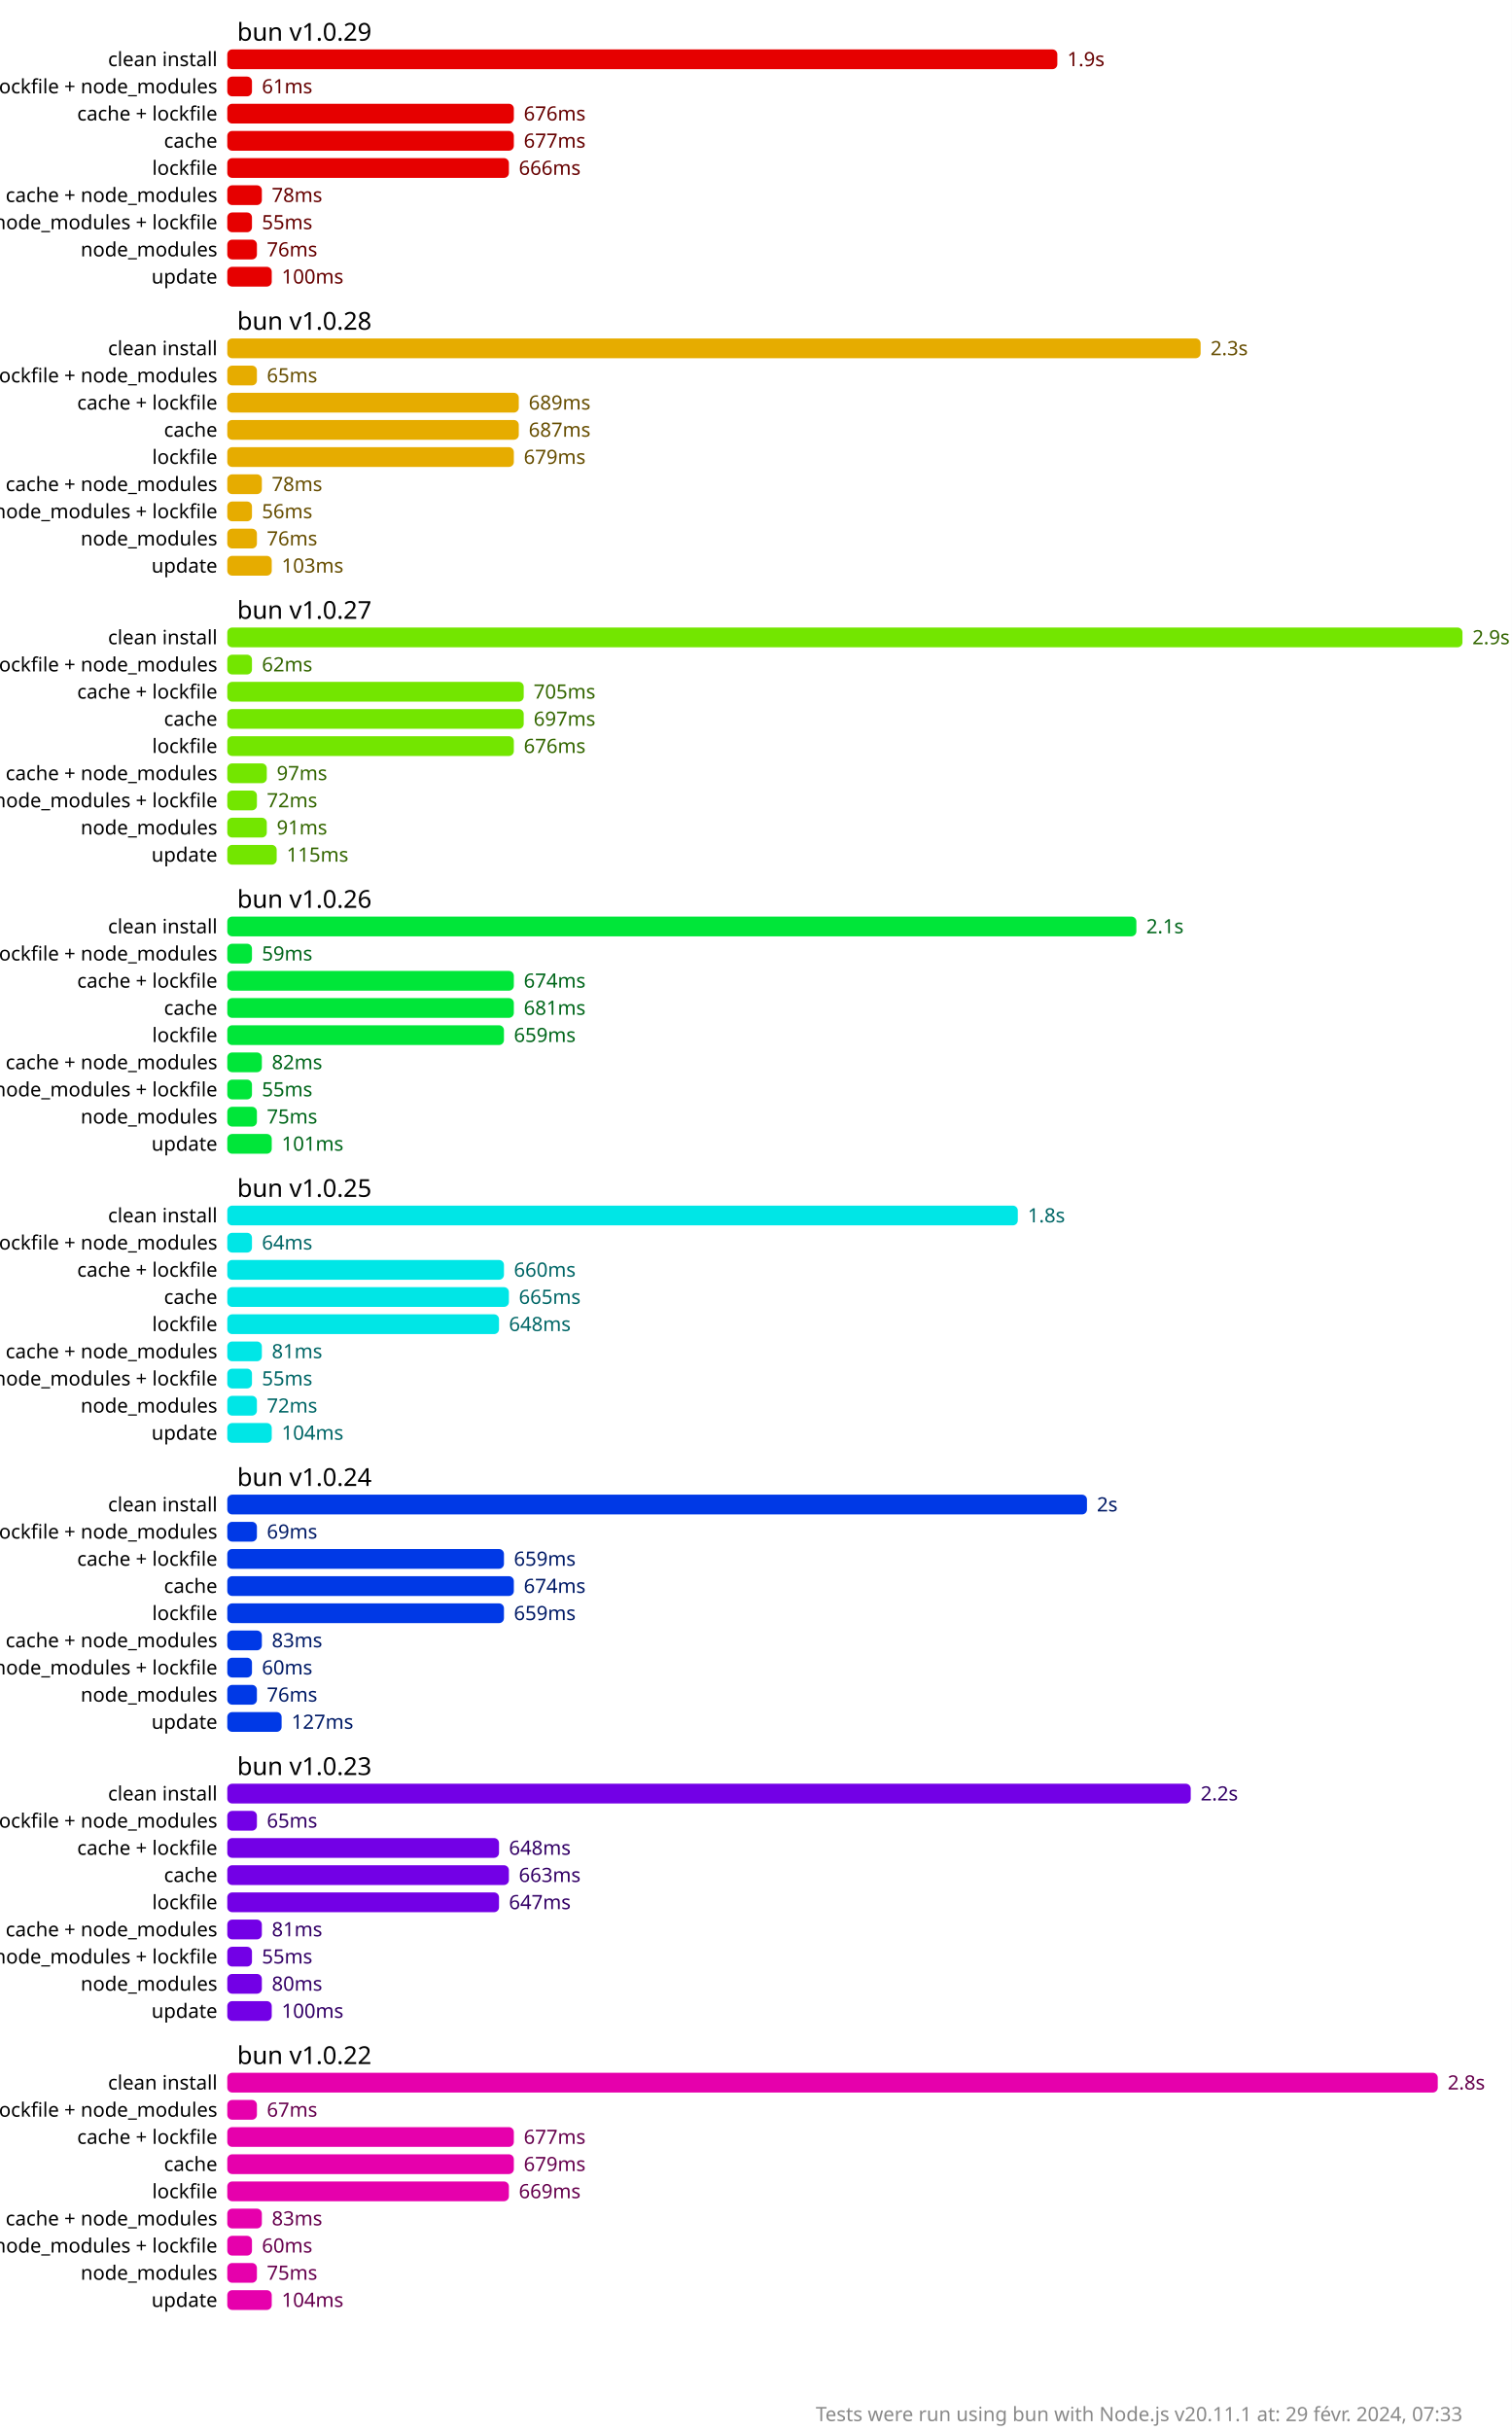
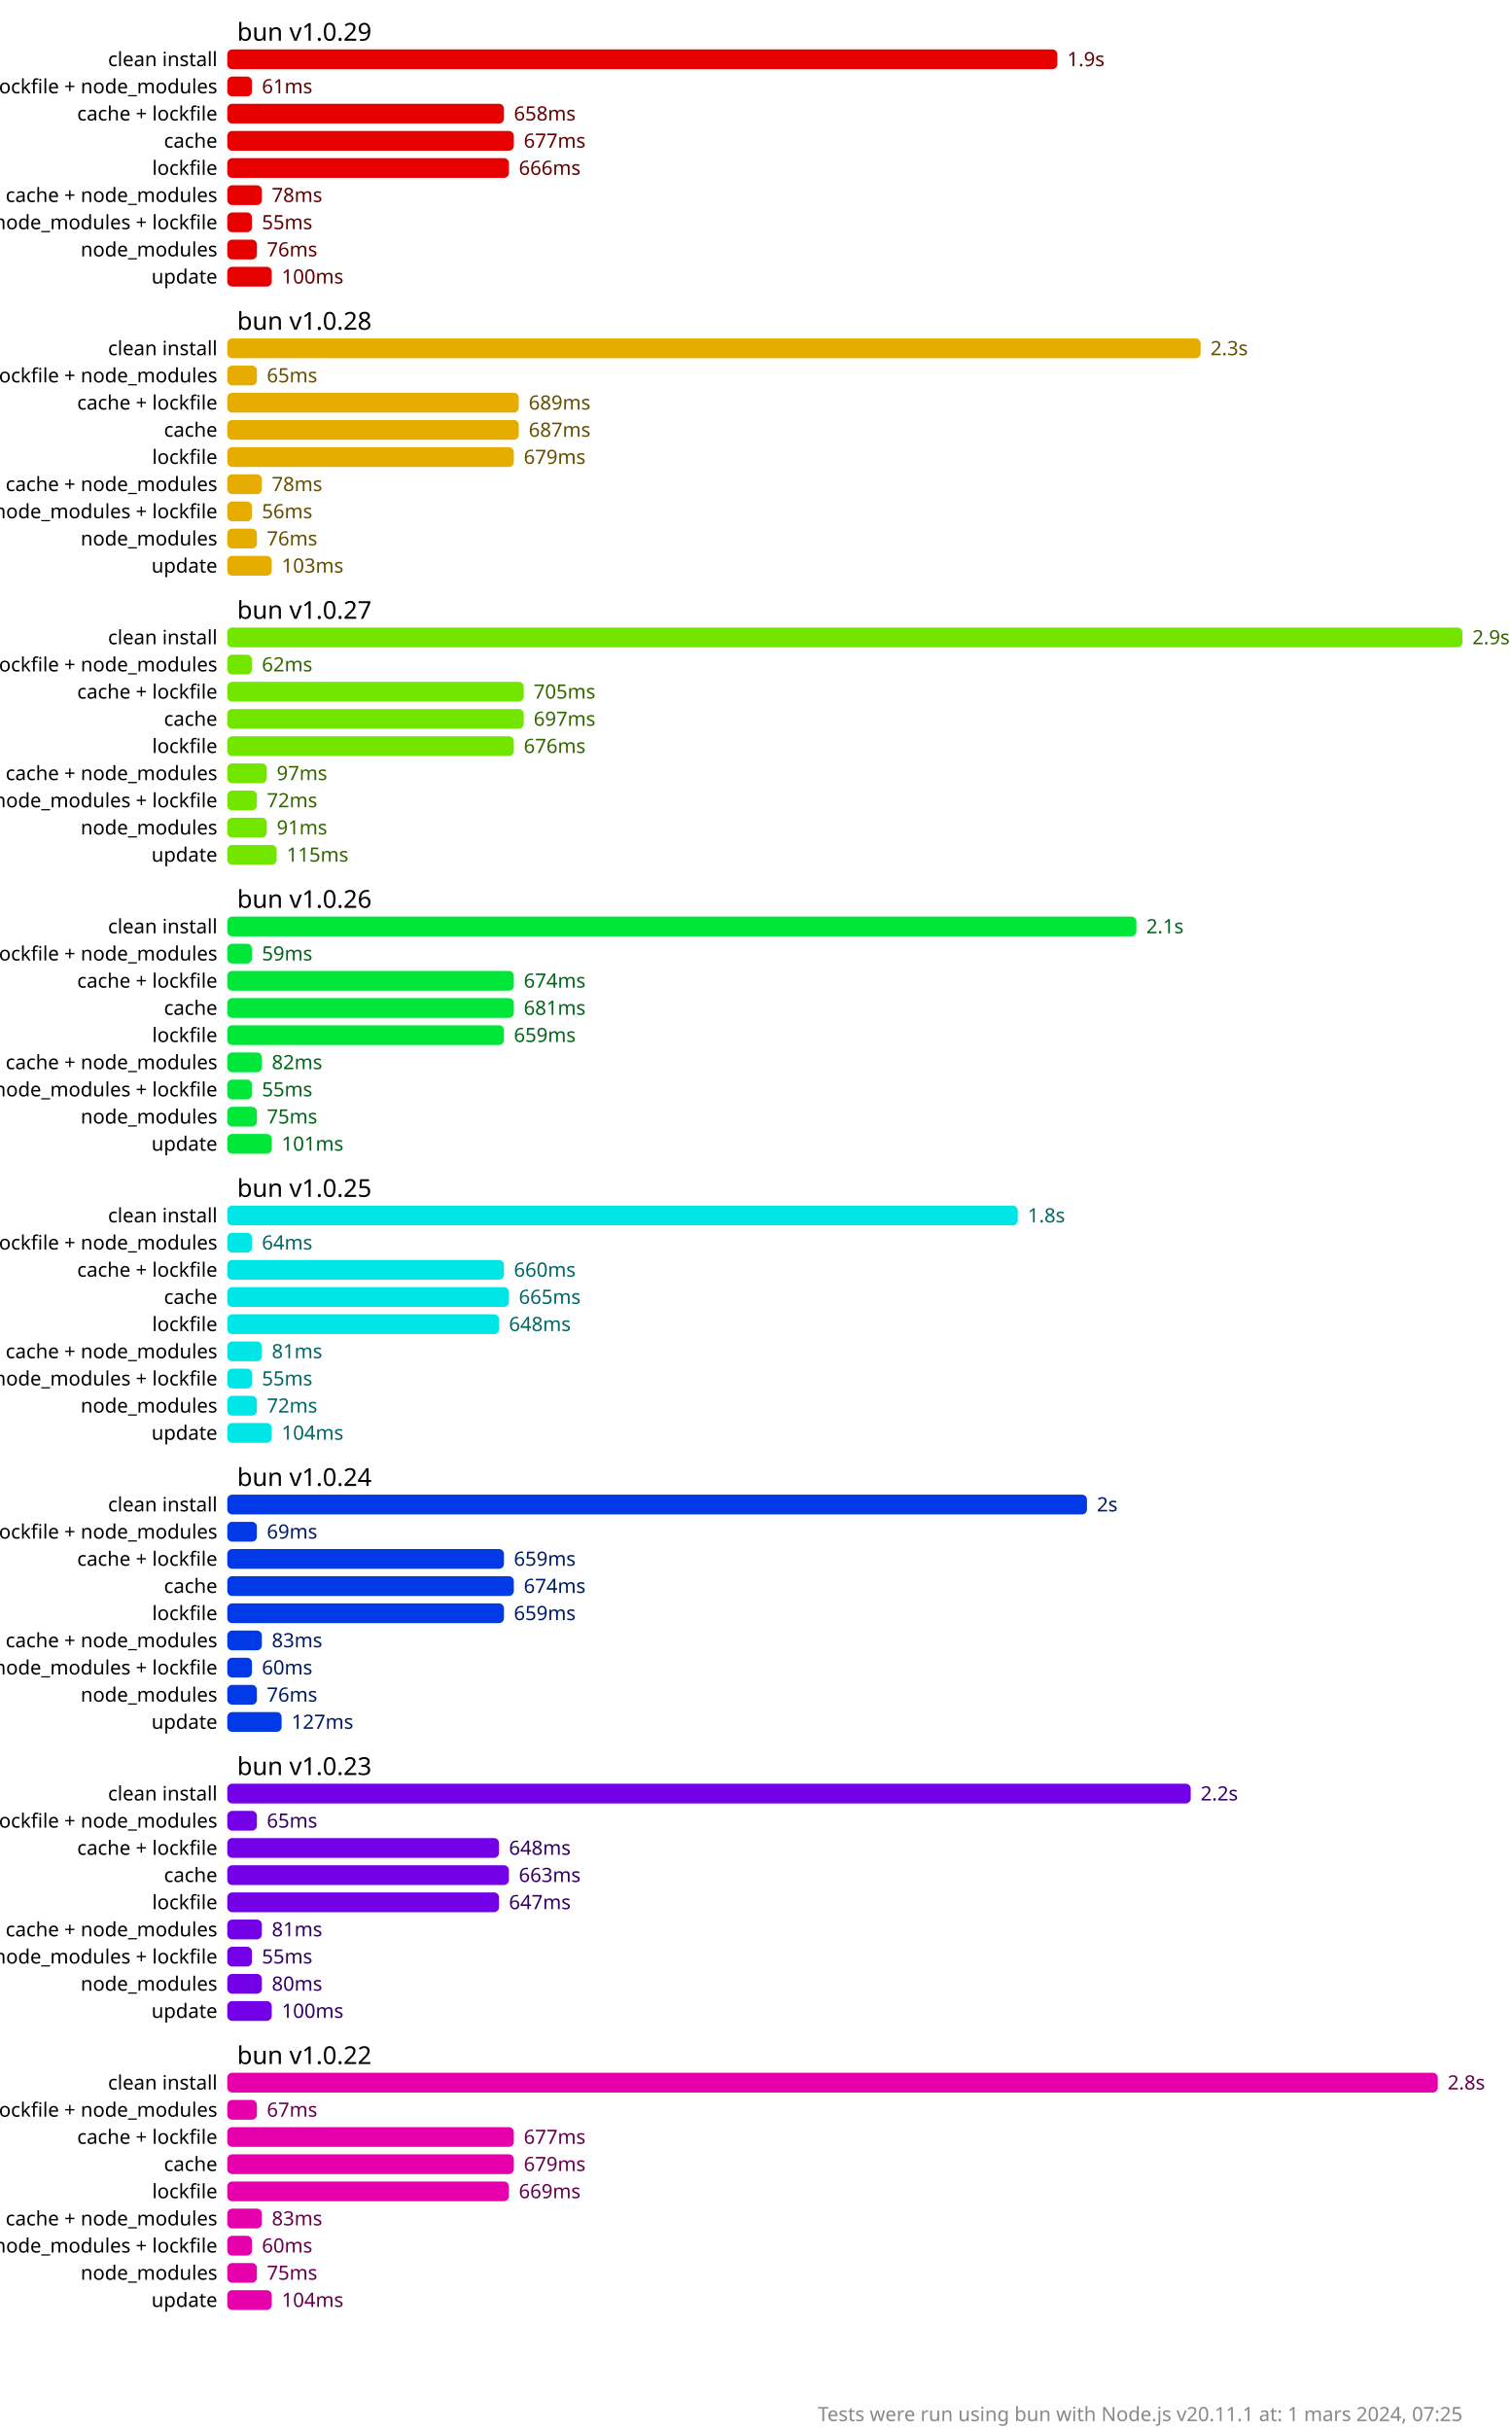
<svg xmlns="http://www.w3.org/2000/svg" version="1.1" viewBox="0 0 306 492">
  <style>
    .font { font-family: sans-serif; }
    .s2 { font-size: 2px; }
    .s3 { font-size: 3px; }
    .s4 { font-size: 4px; }
    .s5 { font-size: 5px; }
    .line { stroke: #cacaca; }
    .width { stroke-width: 0.5; }
    .text { fill: #888; }
    .bold { font-weight: bold; }
  </style>
  <rect x="0" y="0" width="306" height="492" fill="#fff" />
  <rect x="46" y="10" width="168" height="4" fill="hsl(0, 100%, 45%)" rx="1" ry="1" />
  <text x="216" y="12" fill="hsl(0, 100%, 20%)" dominant-baseline="middle" class="font s4">1.9s</text>
  <rect x="46" y="15.5" width="5" height="4" fill="hsl(0, 100%, 45%)" rx="1" ry="1" />
  <text x="53" y="17.5" fill="hsl(0, 100%, 20%)" dominant-baseline="middle" class="font s4">61ms</text>
-   <rect x="46" y="21" width="58" height="4" fill="hsl(0, 100%, 45%)" rx="1" ry="1" />
-   <text x="106" y="23" fill="hsl(0, 100%, 20%)" dominant-baseline="middle" class="font s4">676ms</text>
+   <rect x="46" y="21" width="56" height="4" fill="hsl(0, 100%, 45%)" rx="1" ry="1" />
+   <text x="104" y="23" fill="hsl(0, 100%, 20%)" dominant-baseline="middle" class="font s4">658ms</text>
  <rect x="46" y="26.5" width="58" height="4" fill="hsl(0, 100%, 45%)" rx="1" ry="1" />
  <text x="106" y="28.5" fill="hsl(0, 100%, 20%)" dominant-baseline="middle" class="font s4">677ms</text>
  <rect x="46" y="32" width="57" height="4" fill="hsl(0, 100%, 45%)" rx="1" ry="1" />
  <text x="105" y="34" fill="hsl(0, 100%, 20%)" dominant-baseline="middle" class="font s4">666ms</text>
  <rect x="46" y="37.5" width="7" height="4" fill="hsl(0, 100%, 45%)" rx="1" ry="1" />
  <text x="55" y="39.5" fill="hsl(0, 100%, 20%)" dominant-baseline="middle" class="font s4">78ms</text>
  <rect x="46" y="43" width="5" height="4" fill="hsl(0, 100%, 45%)" rx="1" ry="1" />
  <text x="53" y="45" fill="hsl(0, 100%, 20%)" dominant-baseline="middle" class="font s4">55ms</text>
  <rect x="46" y="48.5" width="6" height="4" fill="hsl(0, 100%, 45%)" rx="1" ry="1" />
  <text x="54" y="50.5" fill="hsl(0, 100%, 20%)" dominant-baseline="middle" class="font s4">76ms</text>
  <rect x="46" y="54" width="9" height="4" fill="hsl(0, 100%, 45%)" rx="1" ry="1" />
  <text x="57" y="56" fill="hsl(0, 100%, 20%)" dominant-baseline="middle" class="font s4">100ms</text>
  <rect x="46" y="68.5" width="197" height="4" fill="hsl(45, 100%, 45%)" rx="1" ry="1" />
  <text x="245" y="70.5" fill="hsl(45, 100%, 20%)" dominant-baseline="middle" class="font s4">2.3s</text>
  <rect x="46" y="74" width="6" height="4" fill="hsl(45, 100%, 45%)" rx="1" ry="1" />
  <text x="54" y="76" fill="hsl(45, 100%, 20%)" dominant-baseline="middle" class="font s4">65ms</text>
  <rect x="46" y="79.5" width="59" height="4" fill="hsl(45, 100%, 45%)" rx="1" ry="1" />
  <text x="107" y="81.5" fill="hsl(45, 100%, 20%)" dominant-baseline="middle" class="font s4">689ms</text>
  <rect x="46" y="85" width="59" height="4" fill="hsl(45, 100%, 45%)" rx="1" ry="1" />
  <text x="107" y="87" fill="hsl(45, 100%, 20%)" dominant-baseline="middle" class="font s4">687ms</text>
  <rect x="46" y="90.5" width="58" height="4" fill="hsl(45, 100%, 45%)" rx="1" ry="1" />
  <text x="106" y="92.5" fill="hsl(45, 100%, 20%)" dominant-baseline="middle" class="font s4">679ms</text>
  <rect x="46" y="96" width="7" height="4" fill="hsl(45, 100%, 45%)" rx="1" ry="1" />
  <text x="55" y="98" fill="hsl(45, 100%, 20%)" dominant-baseline="middle" class="font s4">78ms</text>
  <rect x="46" y="101.5" width="5" height="4" fill="hsl(45, 100%, 45%)" rx="1" ry="1" />
  <text x="53" y="103.5" fill="hsl(45, 100%, 20%)" dominant-baseline="middle" class="font s4">56ms</text>
  <rect x="46" y="107" width="6" height="4" fill="hsl(45, 100%, 45%)" rx="1" ry="1" />
  <text x="54" y="109" fill="hsl(45, 100%, 20%)" dominant-baseline="middle" class="font s4">76ms</text>
  <rect x="46" y="112.5" width="9" height="4" fill="hsl(45, 100%, 45%)" rx="1" ry="1" />
  <text x="57" y="114.5" fill="hsl(45, 100%, 20%)" dominant-baseline="middle" class="font s4">103ms</text>
  <rect x="46" y="127" width="250" height="4" fill="hsl(90, 100%, 45%)" rx="1" ry="1" />
  <text x="298" y="129" fill="hsl(90, 100%, 20%)" dominant-baseline="middle" class="font s4">2.9s</text>
  <rect x="46" y="132.5" width="5" height="4" fill="hsl(90, 100%, 45%)" rx="1" ry="1" />
  <text x="53" y="134.5" fill="hsl(90, 100%, 20%)" dominant-baseline="middle" class="font s4">62ms</text>
  <rect x="46" y="138" width="60" height="4" fill="hsl(90, 100%, 45%)" rx="1" ry="1" />
  <text x="108" y="140" fill="hsl(90, 100%, 20%)" dominant-baseline="middle" class="font s4">705ms</text>
  <rect x="46" y="143.5" width="60" height="4" fill="hsl(90, 100%, 45%)" rx="1" ry="1" />
  <text x="108" y="145.5" fill="hsl(90, 100%, 20%)" dominant-baseline="middle" class="font s4">697ms</text>
  <rect x="46" y="149" width="58" height="4" fill="hsl(90, 100%, 45%)" rx="1" ry="1" />
  <text x="106" y="151" fill="hsl(90, 100%, 20%)" dominant-baseline="middle" class="font s4">676ms</text>
  <rect x="46" y="154.5" width="8" height="4" fill="hsl(90, 100%, 45%)" rx="1" ry="1" />
  <text x="56" y="156.5" fill="hsl(90, 100%, 20%)" dominant-baseline="middle" class="font s4">97ms</text>
  <rect x="46" y="160" width="6" height="4" fill="hsl(90, 100%, 45%)" rx="1" ry="1" />
  <text x="54" y="162" fill="hsl(90, 100%, 20%)" dominant-baseline="middle" class="font s4">72ms</text>
  <rect x="46" y="165.5" width="8" height="4" fill="hsl(90, 100%, 45%)" rx="1" ry="1" />
  <text x="56" y="167.5" fill="hsl(90, 100%, 20%)" dominant-baseline="middle" class="font s4">91ms</text>
  <rect x="46" y="171" width="10" height="4" fill="hsl(90, 100%, 45%)" rx="1" ry="1" />
  <text x="58" y="173" fill="hsl(90, 100%, 20%)" dominant-baseline="middle" class="font s4">115ms</text>
  <rect x="46" y="185.5" width="184" height="4" fill="hsl(135, 100%, 45%)" rx="1" ry="1" />
  <text x="232" y="187.5" fill="hsl(135, 100%, 20%)" dominant-baseline="middle" class="font s4">2.1s</text>
  <rect x="46" y="191" width="5" height="4" fill="hsl(135, 100%, 45%)" rx="1" ry="1" />
  <text x="53" y="193" fill="hsl(135, 100%, 20%)" dominant-baseline="middle" class="font s4">59ms</text>
  <rect x="46" y="196.5" width="58" height="4" fill="hsl(135, 100%, 45%)" rx="1" ry="1" />
  <text x="106" y="198.5" fill="hsl(135, 100%, 20%)" dominant-baseline="middle" class="font s4">674ms</text>
  <rect x="46" y="202" width="58" height="4" fill="hsl(135, 100%, 45%)" rx="1" ry="1" />
  <text x="106" y="204" fill="hsl(135, 100%, 20%)" dominant-baseline="middle" class="font s4">681ms</text>
  <rect x="46" y="207.5" width="56" height="4" fill="hsl(135, 100%, 45%)" rx="1" ry="1" />
  <text x="104" y="209.5" fill="hsl(135, 100%, 20%)" dominant-baseline="middle" class="font s4">659ms</text>
  <rect x="46" y="213" width="7" height="4" fill="hsl(135, 100%, 45%)" rx="1" ry="1" />
  <text x="55" y="215" fill="hsl(135, 100%, 20%)" dominant-baseline="middle" class="font s4">82ms</text>
  <rect x="46" y="218.5" width="5" height="4" fill="hsl(135, 100%, 45%)" rx="1" ry="1" />
  <text x="53" y="220.5" fill="hsl(135, 100%, 20%)" dominant-baseline="middle" class="font s4">55ms</text>
  <rect x="46" y="224" width="6" height="4" fill="hsl(135, 100%, 45%)" rx="1" ry="1" />
  <text x="54" y="226" fill="hsl(135, 100%, 20%)" dominant-baseline="middle" class="font s4">75ms</text>
  <rect x="46" y="229.5" width="9" height="4" fill="hsl(135, 100%, 45%)" rx="1" ry="1" />
  <text x="57" y="231.5" fill="hsl(135, 100%, 20%)" dominant-baseline="middle" class="font s4">101ms</text>
  <rect x="46" y="244" width="160" height="4" fill="hsl(180, 100%, 45%)" rx="1" ry="1" />
  <text x="208" y="246" fill="hsl(180, 100%, 20%)" dominant-baseline="middle" class="font s4">1.8s</text>
  <rect x="46" y="249.5" width="5" height="4" fill="hsl(180, 100%, 45%)" rx="1" ry="1" />
  <text x="53" y="251.5" fill="hsl(180, 100%, 20%)" dominant-baseline="middle" class="font s4">64ms</text>
  <rect x="46" y="255" width="56" height="4" fill="hsl(180, 100%, 45%)" rx="1" ry="1" />
  <text x="104" y="257" fill="hsl(180, 100%, 20%)" dominant-baseline="middle" class="font s4">660ms</text>
  <rect x="46" y="260.5" width="57" height="4" fill="hsl(180, 100%, 45%)" rx="1" ry="1" />
  <text x="105" y="262.5" fill="hsl(180, 100%, 20%)" dominant-baseline="middle" class="font s4">665ms</text>
  <rect x="46" y="266" width="55" height="4" fill="hsl(180, 100%, 45%)" rx="1" ry="1" />
  <text x="103" y="268" fill="hsl(180, 100%, 20%)" dominant-baseline="middle" class="font s4">648ms</text>
  <rect x="46" y="271.5" width="7" height="4" fill="hsl(180, 100%, 45%)" rx="1" ry="1" />
  <text x="55" y="273.5" fill="hsl(180, 100%, 20%)" dominant-baseline="middle" class="font s4">81ms</text>
  <rect x="46" y="277" width="5" height="4" fill="hsl(180, 100%, 45%)" rx="1" ry="1" />
  <text x="53" y="279" fill="hsl(180, 100%, 20%)" dominant-baseline="middle" class="font s4">55ms</text>
  <rect x="46" y="282.5" width="6" height="4" fill="hsl(180, 100%, 45%)" rx="1" ry="1" />
  <text x="54" y="284.5" fill="hsl(180, 100%, 20%)" dominant-baseline="middle" class="font s4">72ms</text>
  <rect x="46" y="288" width="9" height="4" fill="hsl(180, 100%, 45%)" rx="1" ry="1" />
  <text x="57" y="290" fill="hsl(180, 100%, 20%)" dominant-baseline="middle" class="font s4">104ms</text>
  <rect x="46" y="302.5" width="174" height="4" fill="hsl(225, 100%, 45%)" rx="1" ry="1" />
  <text x="222" y="304.5" fill="hsl(225, 100%, 20%)" dominant-baseline="middle" class="font s4">2s</text>
  <rect x="46" y="308" width="6" height="4" fill="hsl(225, 100%, 45%)" rx="1" ry="1" />
  <text x="54" y="310" fill="hsl(225, 100%, 20%)" dominant-baseline="middle" class="font s4">69ms</text>
  <rect x="46" y="313.5" width="56" height="4" fill="hsl(225, 100%, 45%)" rx="1" ry="1" />
  <text x="104" y="315.5" fill="hsl(225, 100%, 20%)" dominant-baseline="middle" class="font s4">659ms</text>
  <rect x="46" y="319" width="58" height="4" fill="hsl(225, 100%, 45%)" rx="1" ry="1" />
  <text x="106" y="321" fill="hsl(225, 100%, 20%)" dominant-baseline="middle" class="font s4">674ms</text>
  <rect x="46" y="324.5" width="56" height="4" fill="hsl(225, 100%, 45%)" rx="1" ry="1" />
  <text x="104" y="326.5" fill="hsl(225, 100%, 20%)" dominant-baseline="middle" class="font s4">659ms</text>
  <rect x="46" y="330" width="7" height="4" fill="hsl(225, 100%, 45%)" rx="1" ry="1" />
  <text x="55" y="332" fill="hsl(225, 100%, 20%)" dominant-baseline="middle" class="font s4">83ms</text>
  <rect x="46" y="335.5" width="5" height="4" fill="hsl(225, 100%, 45%)" rx="1" ry="1" />
  <text x="53" y="337.5" fill="hsl(225, 100%, 20%)" dominant-baseline="middle" class="font s4">60ms</text>
  <rect x="46" y="341" width="6" height="4" fill="hsl(225, 100%, 45%)" rx="1" ry="1" />
  <text x="54" y="343" fill="hsl(225, 100%, 20%)" dominant-baseline="middle" class="font s4">76ms</text>
  <rect x="46" y="346.5" width="11" height="4" fill="hsl(225, 100%, 45%)" rx="1" ry="1" />
  <text x="59" y="348.5" fill="hsl(225, 100%, 20%)" dominant-baseline="middle" class="font s4">127ms</text>
  <rect x="46" y="361" width="195" height="4" fill="hsl(270, 100%, 45%)" rx="1" ry="1" />
  <text x="243" y="363" fill="hsl(270, 100%, 20%)" dominant-baseline="middle" class="font s4">2.2s</text>
  <rect x="46" y="366.5" width="6" height="4" fill="hsl(270, 100%, 45%)" rx="1" ry="1" />
  <text x="54" y="368.5" fill="hsl(270, 100%, 20%)" dominant-baseline="middle" class="font s4">65ms</text>
  <rect x="46" y="372" width="55" height="4" fill="hsl(270, 100%, 45%)" rx="1" ry="1" />
  <text x="103" y="374" fill="hsl(270, 100%, 20%)" dominant-baseline="middle" class="font s4">648ms</text>
  <rect x="46" y="377.5" width="57" height="4" fill="hsl(270, 100%, 45%)" rx="1" ry="1" />
  <text x="105" y="379.5" fill="hsl(270, 100%, 20%)" dominant-baseline="middle" class="font s4">663ms</text>
  <rect x="46" y="383" width="55" height="4" fill="hsl(270, 100%, 45%)" rx="1" ry="1" />
  <text x="103" y="385" fill="hsl(270, 100%, 20%)" dominant-baseline="middle" class="font s4">647ms</text>
  <rect x="46" y="388.5" width="7" height="4" fill="hsl(270, 100%, 45%)" rx="1" ry="1" />
  <text x="55" y="390.5" fill="hsl(270, 100%, 20%)" dominant-baseline="middle" class="font s4">81ms</text>
  <rect x="46" y="394" width="5" height="4" fill="hsl(270, 100%, 45%)" rx="1" ry="1" />
  <text x="53" y="396" fill="hsl(270, 100%, 20%)" dominant-baseline="middle" class="font s4">55ms</text>
  <rect x="46" y="399.5" width="7" height="4" fill="hsl(270, 100%, 45%)" rx="1" ry="1" />
  <text x="55" y="401.5" fill="hsl(270, 100%, 20%)" dominant-baseline="middle" class="font s4">80ms</text>
  <rect x="46" y="405" width="9" height="4" fill="hsl(270, 100%, 45%)" rx="1" ry="1" />
  <text x="57" y="407" fill="hsl(270, 100%, 20%)" dominant-baseline="middle" class="font s4">100ms</text>
  <rect x="46" y="419.5" width="245" height="4" fill="hsl(315, 100%, 45%)" rx="1" ry="1" />
  <text x="293" y="421.5" fill="hsl(315, 100%, 20%)" dominant-baseline="middle" class="font s4">2.8s</text>
  <rect x="46" y="425" width="6" height="4" fill="hsl(315, 100%, 45%)" rx="1" ry="1" />
  <text x="54" y="427" fill="hsl(315, 100%, 20%)" dominant-baseline="middle" class="font s4">67ms</text>
  <rect x="46" y="430.5" width="58" height="4" fill="hsl(315, 100%, 45%)" rx="1" ry="1" />
  <text x="106" y="432.5" fill="hsl(315, 100%, 20%)" dominant-baseline="middle" class="font s4">677ms</text>
  <rect x="46" y="436" width="58" height="4" fill="hsl(315, 100%, 45%)" rx="1" ry="1" />
  <text x="106" y="438" fill="hsl(315, 100%, 20%)" dominant-baseline="middle" class="font s4">679ms</text>
  <rect x="46" y="441.5" width="57" height="4" fill="hsl(315, 100%, 45%)" rx="1" ry="1" />
  <text x="105" y="443.5" fill="hsl(315, 100%, 20%)" dominant-baseline="middle" class="font s4">669ms</text>
  <rect x="46" y="447" width="7" height="4" fill="hsl(315, 100%, 45%)" rx="1" ry="1" />
  <text x="55" y="449" fill="hsl(315, 100%, 20%)" dominant-baseline="middle" class="font s4">83ms</text>
  <rect x="46" y="452.5" width="5" height="4" fill="hsl(315, 100%, 45%)" rx="1" ry="1" />
  <text x="53" y="454.5" fill="hsl(315, 100%, 20%)" dominant-baseline="middle" class="font s4">60ms</text>
  <rect x="46" y="458" width="6" height="4" fill="hsl(315, 100%, 45%)" rx="1" ry="1" />
  <text x="54" y="460" fill="hsl(315, 100%, 20%)" dominant-baseline="middle" class="font s4">75ms</text>
  <rect x="46" y="463.5" width="9" height="4" fill="hsl(315, 100%, 45%)" rx="1" ry="1" />
  <text x="57" y="465.5" fill="hsl(315, 100%, 20%)" dominant-baseline="middle" class="font s4">104ms</text>
  <text x="48" y="6.5" class="font s5" dominant-baseline="middle" text-anchor="start">bun v1.0.29</text>
  <text x="44" y="12" class="font s4" dominant-baseline="middle" text-anchor="end">clean install</text>
  <text x="44" y="17.5" class="font s4" dominant-baseline="middle" text-anchor="end">cache + lockfile + node_modules</text>
  <text x="44" y="23" class="font s4" dominant-baseline="middle" text-anchor="end">cache + lockfile</text>
  <text x="44" y="28.5" class="font s4" dominant-baseline="middle" text-anchor="end">cache</text>
  <text x="44" y="34" class="font s4" dominant-baseline="middle" text-anchor="end">lockfile</text>
  <text x="44" y="39.5" class="font s4" dominant-baseline="middle" text-anchor="end">cache + node_modules</text>
  <text x="44" y="45" class="font s4" dominant-baseline="middle" text-anchor="end">node_modules + lockfile</text>
  <text x="44" y="50.5" class="font s4" dominant-baseline="middle" text-anchor="end">node_modules</text>
  <text x="44" y="56" class="font s4" dominant-baseline="middle" text-anchor="end">update</text>
  <text x="48" y="65" class="font s5" dominant-baseline="middle" text-anchor="start">bun v1.0.28</text>
  <text x="44" y="70.5" class="font s4" dominant-baseline="middle" text-anchor="end">clean install</text>
  <text x="44" y="76" class="font s4" dominant-baseline="middle" text-anchor="end">cache + lockfile + node_modules</text>
  <text x="44" y="81.5" class="font s4" dominant-baseline="middle" text-anchor="end">cache + lockfile</text>
  <text x="44" y="87" class="font s4" dominant-baseline="middle" text-anchor="end">cache</text>
  <text x="44" y="92.5" class="font s4" dominant-baseline="middle" text-anchor="end">lockfile</text>
  <text x="44" y="98" class="font s4" dominant-baseline="middle" text-anchor="end">cache + node_modules</text>
  <text x="44" y="103.5" class="font s4" dominant-baseline="middle" text-anchor="end">node_modules + lockfile</text>
  <text x="44" y="109" class="font s4" dominant-baseline="middle" text-anchor="end">node_modules</text>
  <text x="44" y="114.5" class="font s4" dominant-baseline="middle" text-anchor="end">update</text>
  <text x="48" y="123.5" class="font s5" dominant-baseline="middle" text-anchor="start">bun v1.0.27</text>
  <text x="44" y="129" class="font s4" dominant-baseline="middle" text-anchor="end">clean install</text>
  <text x="44" y="134.5" class="font s4" dominant-baseline="middle" text-anchor="end">cache + lockfile + node_modules</text>
  <text x="44" y="140" class="font s4" dominant-baseline="middle" text-anchor="end">cache + lockfile</text>
  <text x="44" y="145.5" class="font s4" dominant-baseline="middle" text-anchor="end">cache</text>
  <text x="44" y="151" class="font s4" dominant-baseline="middle" text-anchor="end">lockfile</text>
  <text x="44" y="156.5" class="font s4" dominant-baseline="middle" text-anchor="end">cache + node_modules</text>
  <text x="44" y="162" class="font s4" dominant-baseline="middle" text-anchor="end">node_modules + lockfile</text>
  <text x="44" y="167.5" class="font s4" dominant-baseline="middle" text-anchor="end">node_modules</text>
  <text x="44" y="173" class="font s4" dominant-baseline="middle" text-anchor="end">update</text>
  <text x="48" y="182" class="font s5" dominant-baseline="middle" text-anchor="start">bun v1.0.26</text>
  <text x="44" y="187.5" class="font s4" dominant-baseline="middle" text-anchor="end">clean install</text>
  <text x="44" y="193" class="font s4" dominant-baseline="middle" text-anchor="end">cache + lockfile + node_modules</text>
  <text x="44" y="198.5" class="font s4" dominant-baseline="middle" text-anchor="end">cache + lockfile</text>
  <text x="44" y="204" class="font s4" dominant-baseline="middle" text-anchor="end">cache</text>
  <text x="44" y="209.5" class="font s4" dominant-baseline="middle" text-anchor="end">lockfile</text>
  <text x="44" y="215" class="font s4" dominant-baseline="middle" text-anchor="end">cache + node_modules</text>
  <text x="44" y="220.5" class="font s4" dominant-baseline="middle" text-anchor="end">node_modules + lockfile</text>
  <text x="44" y="226" class="font s4" dominant-baseline="middle" text-anchor="end">node_modules</text>
  <text x="44" y="231.5" class="font s4" dominant-baseline="middle" text-anchor="end">update</text>
  <text x="48" y="240.5" class="font s5" dominant-baseline="middle" text-anchor="start">bun v1.0.25</text>
  <text x="44" y="246" class="font s4" dominant-baseline="middle" text-anchor="end">clean install</text>
  <text x="44" y="251.5" class="font s4" dominant-baseline="middle" text-anchor="end">cache + lockfile + node_modules</text>
  <text x="44" y="257" class="font s4" dominant-baseline="middle" text-anchor="end">cache + lockfile</text>
  <text x="44" y="262.5" class="font s4" dominant-baseline="middle" text-anchor="end">cache</text>
  <text x="44" y="268" class="font s4" dominant-baseline="middle" text-anchor="end">lockfile</text>
  <text x="44" y="273.5" class="font s4" dominant-baseline="middle" text-anchor="end">cache + node_modules</text>
  <text x="44" y="279" class="font s4" dominant-baseline="middle" text-anchor="end">node_modules + lockfile</text>
  <text x="44" y="284.5" class="font s4" dominant-baseline="middle" text-anchor="end">node_modules</text>
  <text x="44" y="290" class="font s4" dominant-baseline="middle" text-anchor="end">update</text>
  <text x="48" y="299" class="font s5" dominant-baseline="middle" text-anchor="start">bun v1.0.24</text>
  <text x="44" y="304.5" class="font s4" dominant-baseline="middle" text-anchor="end">clean install</text>
  <text x="44" y="310" class="font s4" dominant-baseline="middle" text-anchor="end">cache + lockfile + node_modules</text>
  <text x="44" y="315.5" class="font s4" dominant-baseline="middle" text-anchor="end">cache + lockfile</text>
  <text x="44" y="321" class="font s4" dominant-baseline="middle" text-anchor="end">cache</text>
  <text x="44" y="326.5" class="font s4" dominant-baseline="middle" text-anchor="end">lockfile</text>
  <text x="44" y="332" class="font s4" dominant-baseline="middle" text-anchor="end">cache + node_modules</text>
  <text x="44" y="337.5" class="font s4" dominant-baseline="middle" text-anchor="end">node_modules + lockfile</text>
  <text x="44" y="343" class="font s4" dominant-baseline="middle" text-anchor="end">node_modules</text>
  <text x="44" y="348.5" class="font s4" dominant-baseline="middle" text-anchor="end">update</text>
  <text x="48" y="357.5" class="font s5" dominant-baseline="middle" text-anchor="start">bun v1.0.23</text>
  <text x="44" y="363" class="font s4" dominant-baseline="middle" text-anchor="end">clean install</text>
  <text x="44" y="368.5" class="font s4" dominant-baseline="middle" text-anchor="end">cache + lockfile + node_modules</text>
  <text x="44" y="374" class="font s4" dominant-baseline="middle" text-anchor="end">cache + lockfile</text>
  <text x="44" y="379.5" class="font s4" dominant-baseline="middle" text-anchor="end">cache</text>
  <text x="44" y="385" class="font s4" dominant-baseline="middle" text-anchor="end">lockfile</text>
  <text x="44" y="390.5" class="font s4" dominant-baseline="middle" text-anchor="end">cache + node_modules</text>
  <text x="44" y="396" class="font s4" dominant-baseline="middle" text-anchor="end">node_modules + lockfile</text>
  <text x="44" y="401.5" class="font s4" dominant-baseline="middle" text-anchor="end">node_modules</text>
  <text x="44" y="407" class="font s4" dominant-baseline="middle" text-anchor="end">update</text>
  <text x="48" y="416" class="font s5" dominant-baseline="middle" text-anchor="start">bun v1.0.22</text>
  <text x="44" y="421.5" class="font s4" dominant-baseline="middle" text-anchor="end">clean install</text>
  <text x="44" y="427" class="font s4" dominant-baseline="middle" text-anchor="end">cache + lockfile + node_modules</text>
  <text x="44" y="432.5" class="font s4" dominant-baseline="middle" text-anchor="end">cache + lockfile</text>
  <text x="44" y="438" class="font s4" dominant-baseline="middle" text-anchor="end">cache</text>
  <text x="44" y="443.5" class="font s4" dominant-baseline="middle" text-anchor="end">lockfile</text>
  <text x="44" y="449" class="font s4" dominant-baseline="middle" text-anchor="end">cache + node_modules</text>
  <text x="44" y="454.5" class="font s4" dominant-baseline="middle" text-anchor="end">node_modules + lockfile</text>
  <text x="44" y="460" class="font s4" dominant-baseline="middle" text-anchor="end">node_modules</text>
  <text x="44" y="465.5" class="font s4" dominant-baseline="middle" text-anchor="end">update</text>
-   <text x="296" y="490" class="font s4 text" text-anchor="end">Tests were run using bun with Node.js v20.11.1 at: 29 févr. 2024, 07:33</text>
+   <text x="296" y="490" class="font s4 text" text-anchor="end">Tests were run using bun with Node.js v20.11.1 at: 1 mars 2024, 07:25</text>
</svg>
